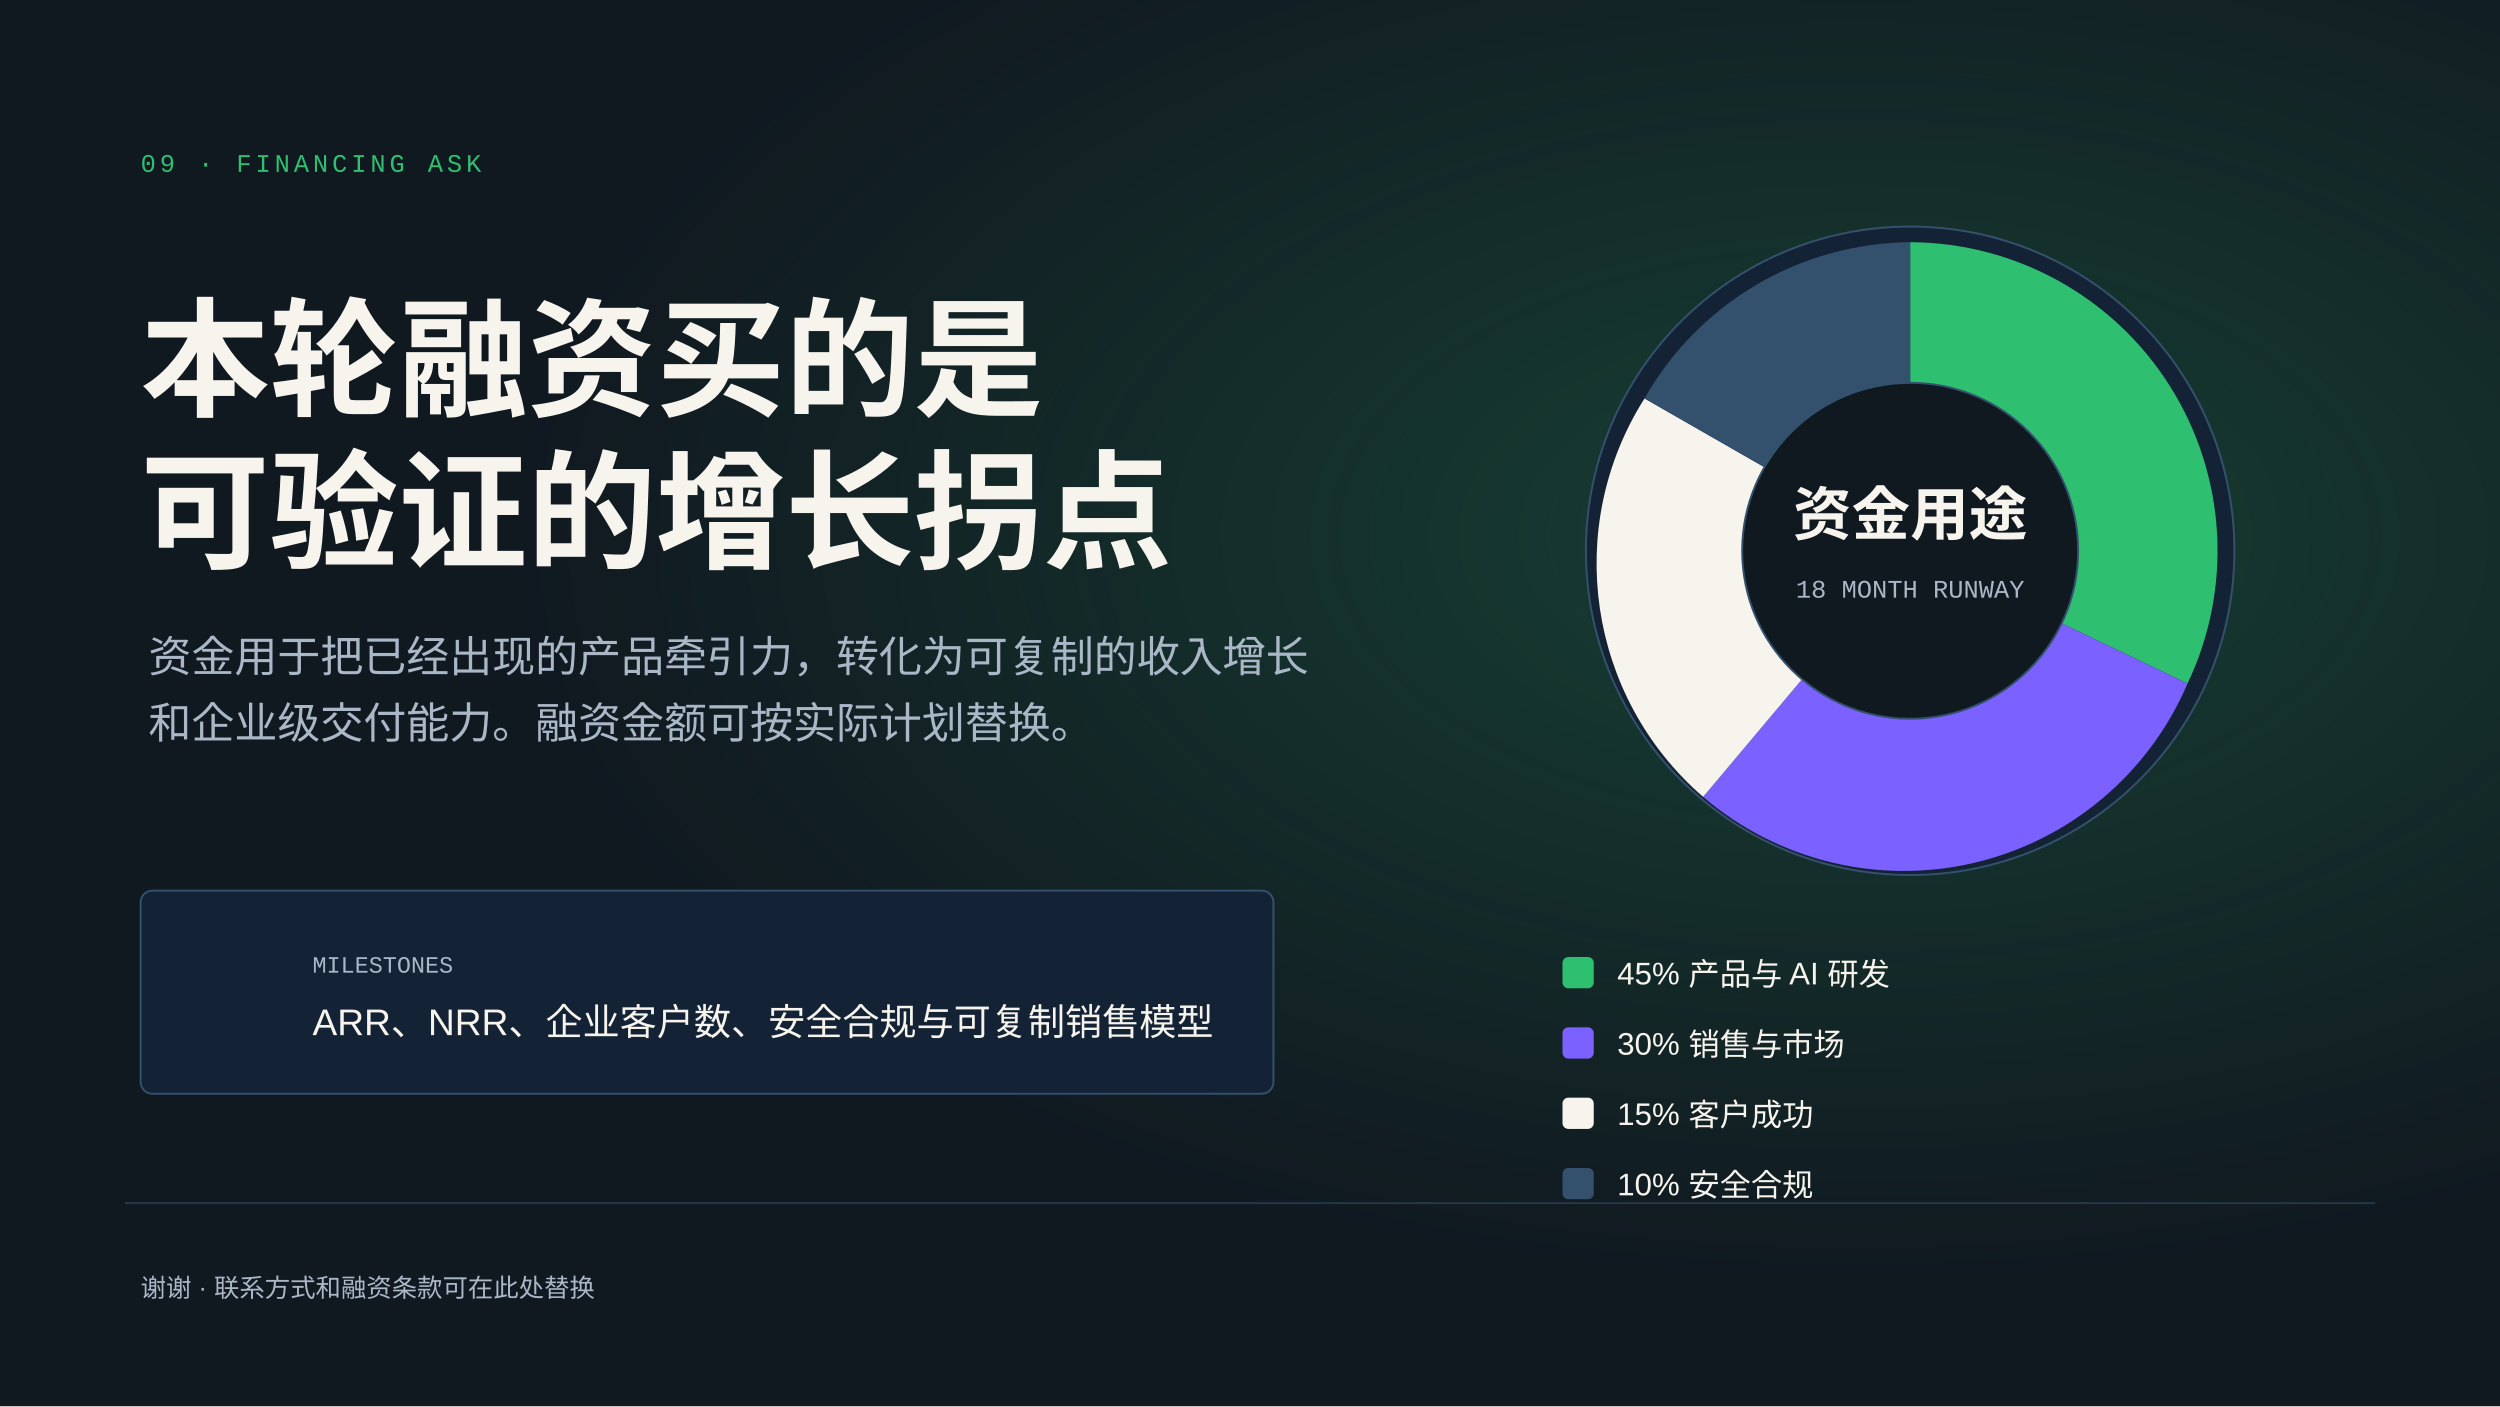
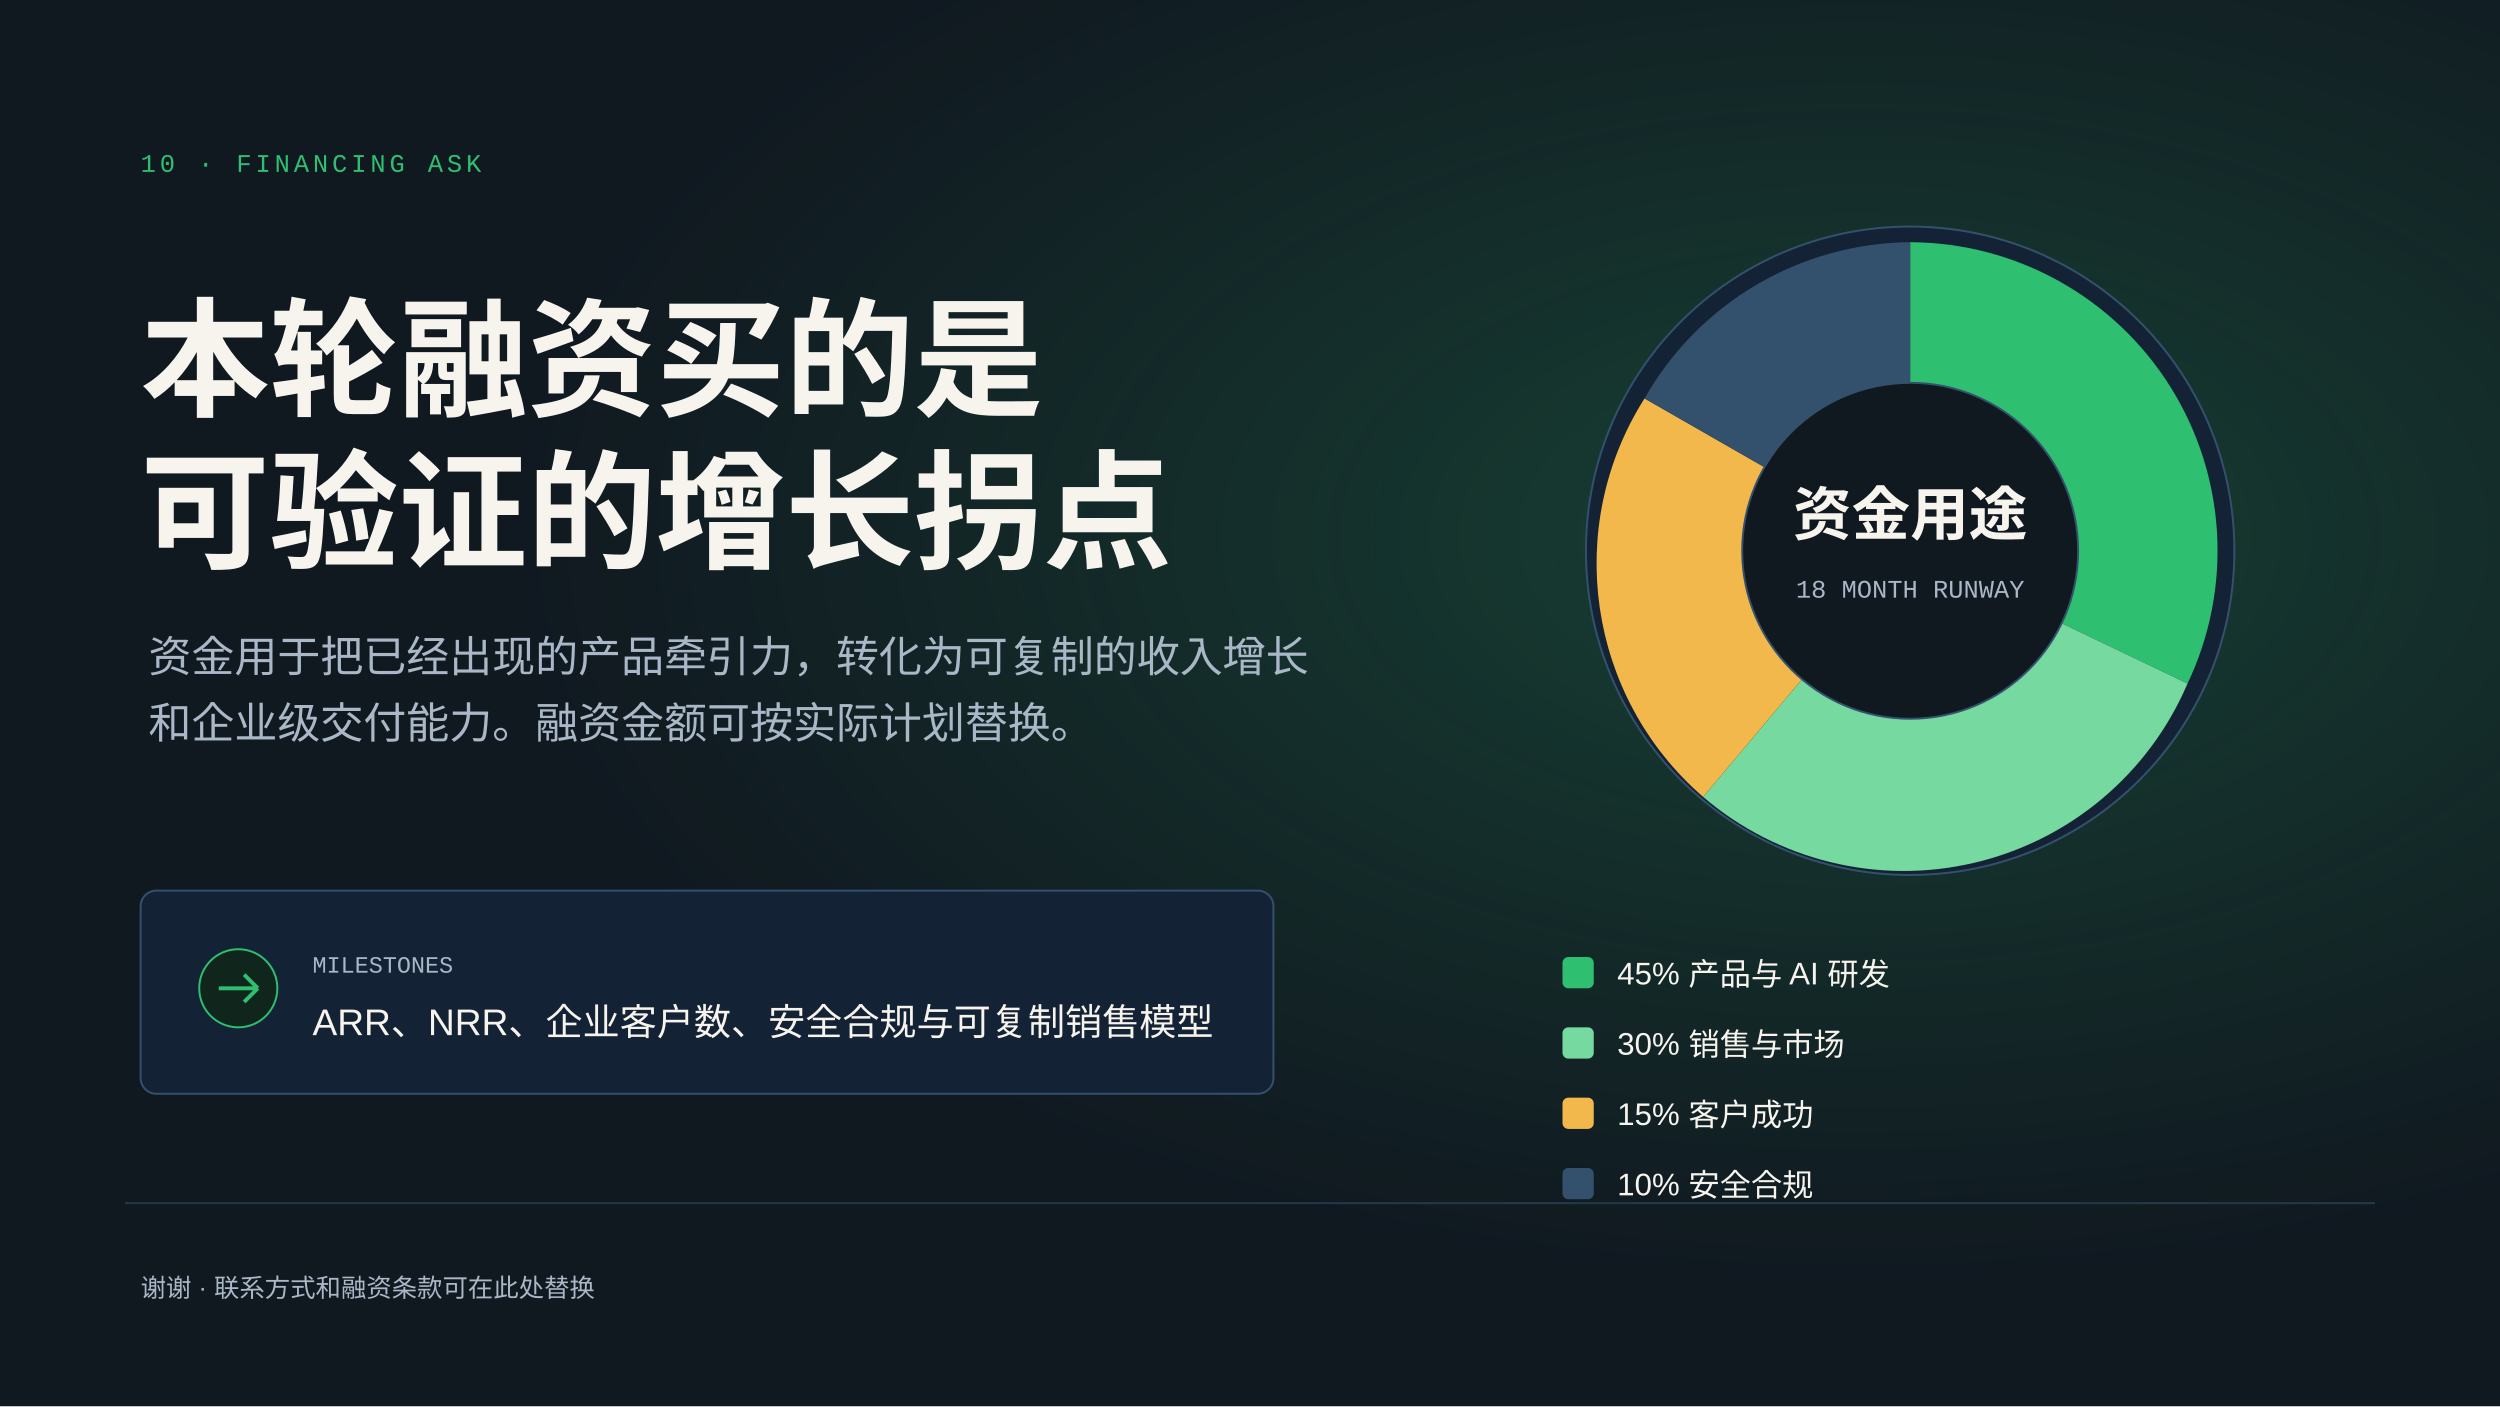
<svg xmlns="http://www.w3.org/2000/svg" viewBox="0 0 1280 720" width="1280" height="720">
  <defs>
    <radialGradient id="closeGlow" cx="74%" cy="38%" r="54%">
-       <stop offset="0%" stop-color="#2FBF71" stop-opacity="0.24" />
-       <stop offset="100%" stop-color="#2FBF71" stop-opacity="0" />
+       <stop offset="0" stop-color="#2FBF71" stop-opacity="0.24" />
+       <stop offset="1" stop-color="#2FBF71" stop-opacity="0" />
    </radialGradient>
+     <style>.mono{font-family:Consolas,"Courier New",monospace}.serif{font-family:Georgia,SimSun,serif}.sans{font-family:"Microsoft YaHei",Arial,sans-serif}</style>
  </defs>
-   <g id="background">
-     <rect x="0" y="0" width="1280" height="720" fill="#101820" />
-     <rect x="0" y="0" width="1280" height="720" fill="url(#closeGlow)" />
-     <path d="M64 616 H1216" stroke="#33516D" stroke-width="1" stroke-opacity="0.55" />
+   <rect width="1280" height="720" fill="#101820" />
+   <rect width="1280" height="720" fill="url(#closeGlow)" />
+   <path d="M64 616H1216" stroke="#33516D" stroke-opacity="0.55" />
+   <text x="72" y="88" class="mono" font-size="13" fill="#2FBF71" letter-spacing="2">10 · FINANCING ASK</text>
+   <text x="72" y="208" class="serif" font-size="66" font-weight="700" fill="#F7F4ED">
+     <tspan x="72" dy="0">本轮融资买的是</tspan>
+     <tspan x="72" dy="78">可验证的增长拐点</tspan>
+   </text>
+   <text x="76" y="344" class="sans" font-size="22" fill="#A9B7C7">
+     <tspan x="76" dy="0">资金用于把已经出现的产品牵引力，转化为可复制的收入增长</tspan>
+     <tspan x="76" dy="34">和企业级交付能力。融资金额可按实际计划替换。</tspan>
+   </text>
+   <g>
+     <circle cx="978" cy="282" r="166" fill="#142235" stroke="#33516D" />
+     <path d="M978 282L978 124A158 158 0 0 1 1120 350Z" fill="#2FBF71" />
+     <path d="M978 282L1120 350A158 158 0 0 1 872 408Z" fill="#76D9A0" />
+     <path d="M978 282L872 408A158 158 0 0 1 842 204Z" fill="#F2B84B" />
+     <path d="M978 282L842 204A158 158 0 0 1 978 124Z" fill="#33516D" />
+     <circle cx="978" cy="282" r="86" fill="#101820" stroke="#33516D" />
+     <text x="978" y="274" text-anchor="middle" class="serif" font-size="30" font-weight="700" fill="#F7F4ED">资金用途</text>
+     <text x="978" y="306" text-anchor="middle" class="mono" font-size="13" fill="#A9B7C7">18 MONTH RUNWAY</text>
  </g>
-   <g id="title-block">
-     <text x="72" y="88" font-family="Consolas, &quot;Courier New&quot;, monospace" font-size="13" fill="#2FBF71" letter-spacing="2">09 · FINANCING ASK</text>
-     <text x="72" y="208" font-family="Georgia, SimSun, serif" font-size="66" font-weight="700" fill="#F7F4ED">
-       <tspan x="72" dy="0">本轮融资买的是</tspan>
-       <tspan x="72" dy="78">可验证的增长拐点</tspan>
-     </text>
-     <text x="76" y="344" font-family="&quot;Microsoft YaHei&quot;, Arial, sans-serif" font-size="22" fill="#A9B7C7">
-       <tspan x="76" dy="0">资金用于把已经出现的产品牵引力，转化为可复制的收入增长</tspan>
-       <tspan x="76" dy="34">和企业级交付能力。融资金额可按实际计划替换。</tspan>
-     </text>
+   <g class="sans" font-size="16" fill="#F7F4ED">
+     <rect x="800" y="490" width="16" height="16" rx="3" fill="#2FBF71" />
+     <text x="828" y="504">45% 产品与 AI 研发</text>
+     <rect x="800" y="526" width="16" height="16" rx="3" fill="#76D9A0" />
+     <text x="828" y="540">30% 销售与市场</text>
+     <rect x="800" y="562" width="16" height="16" rx="3" fill="#F2B84B" />
+     <text x="828" y="576">15% 客户成功</text>
+     <rect x="800" y="598" width="16" height="16" rx="3" fill="#33516D" />
+     <text x="828" y="612">10% 安全合规</text>
  </g>
-   <g id="use-of-funds">
-     <rect x="812" y="116" width="332" height="332" rx="166" fill="#142235" stroke="#33516D" stroke-width="1" />
-     <path d="M978 282 L978 124 A158 158 0 0 1 1120 350 Z" fill="#2FBF71" />
-     <path d="M978 282 L1120 350 A158 158 0 0 1 872 408 Z" fill="#7B61FF" />
-     <path d="M978 282 L872 408 A158 158 0 0 1 842 204 Z" fill="#F7F4ED" />
-     <path d="M978 282 L842 204 A158 158 0 0 1 978 124 Z" fill="#33516D" />
-     <circle cx="978" cy="282" r="86" fill="#101820" stroke="#33516D" stroke-width="1" />
-     <text x="978" y="274" text-anchor="middle" font-family="Georgia, SimSun, serif" font-size="30" font-weight="700" fill="#F7F4ED">资金用途</text>
-     <text x="978" y="306" text-anchor="middle" font-family="Consolas, &quot;Courier New&quot;, monospace" font-size="13" fill="#A9B7C7">18 MONTH RUNWAY</text>
-   </g>
-   <g id="legend">
-     <rect x="800" y="490" width="16" height="16" rx="3" fill="#2FBF71" />
-     <text x="828" y="504" font-family="&quot;Microsoft YaHei&quot;, Arial, sans-serif" font-size="16" fill="#F7F4ED">45% 产品与 AI 研发</text>
-     <rect x="800" y="526" width="16" height="16" rx="3" fill="#7B61FF" />
-     <text x="828" y="540" font-family="&quot;Microsoft YaHei&quot;, Arial, sans-serif" font-size="16" fill="#F7F4ED">30% 销售与市场</text>
-     <rect x="800" y="562" width="16" height="16" rx="3" fill="#F7F4ED" />
-     <text x="828" y="576" font-family="&quot;Microsoft YaHei&quot;, Arial, sans-serif" font-size="16" fill="#F7F4ED">15% 客户成功</text>
-     <rect x="800" y="598" width="16" height="16" rx="3" fill="#33516D" />
-     <text x="828" y="612" font-family="&quot;Microsoft YaHei&quot;, Arial, sans-serif" font-size="16" fill="#F7F4ED">10% 安全合规</text>
-   </g>
-   <g id="milestones">
-     <rect x="72" y="456" width="580" height="104" rx="6" fill="#142235" stroke="#33516D" stroke-width="1" />
-     <use data-icon="tabler-outline/target" x="104" y="488" width="36" height="36" fill="#2FBF71" stroke-width="2" />
-     <text x="160" y="498" font-family="Consolas, &quot;Courier New&quot;, monospace" font-size="12" fill="#A9B7C7">MILESTONES</text>
-     <text x="160" y="530" font-family="&quot;Microsoft YaHei&quot;, Arial, sans-serif" font-size="19" fill="#F7F4ED">ARR、NRR、企业客户数、安全合规与可复制销售模型</text>
-   </g>
-   <g id="footer">
-     <text x="72" y="664" font-family="&quot;Microsoft YaHei&quot;, Arial, sans-serif" font-size="13" fill="#A9B7C7">谢谢 · 联系方式和融资条款可在此处替换</text>
-     <use data-icon="tabler-outline/rocket" x="1164" y="642" width="30" height="30" fill="#2FBF71" stroke-width="2" />
-   </g>
+   <rect x="72" y="456" width="580" height="104" rx="8" fill="#142235" stroke="#33516D" />
+   <circle cx="122" cy="506" r="20" fill="#10251C" stroke="#2FBF71" />
+   <path d="M112 506h20m0 0-7-7m7 7-7 7" stroke="#2FBF71" stroke-width="2" fill="none" />
+   <text x="160" y="498" class="mono" font-size="12" fill="#A9B7C7">MILESTONES</text>
+   <text x="160" y="530" class="sans" font-size="19" fill="#F7F4ED">ARR、NRR、企业客户数、安全合规与可复制销售模型</text>
+   <text x="72" y="664" class="sans" font-size="13" fill="#A9B7C7">谢谢 · 联系方式和融资条款可在此处替换</text>
</svg>
